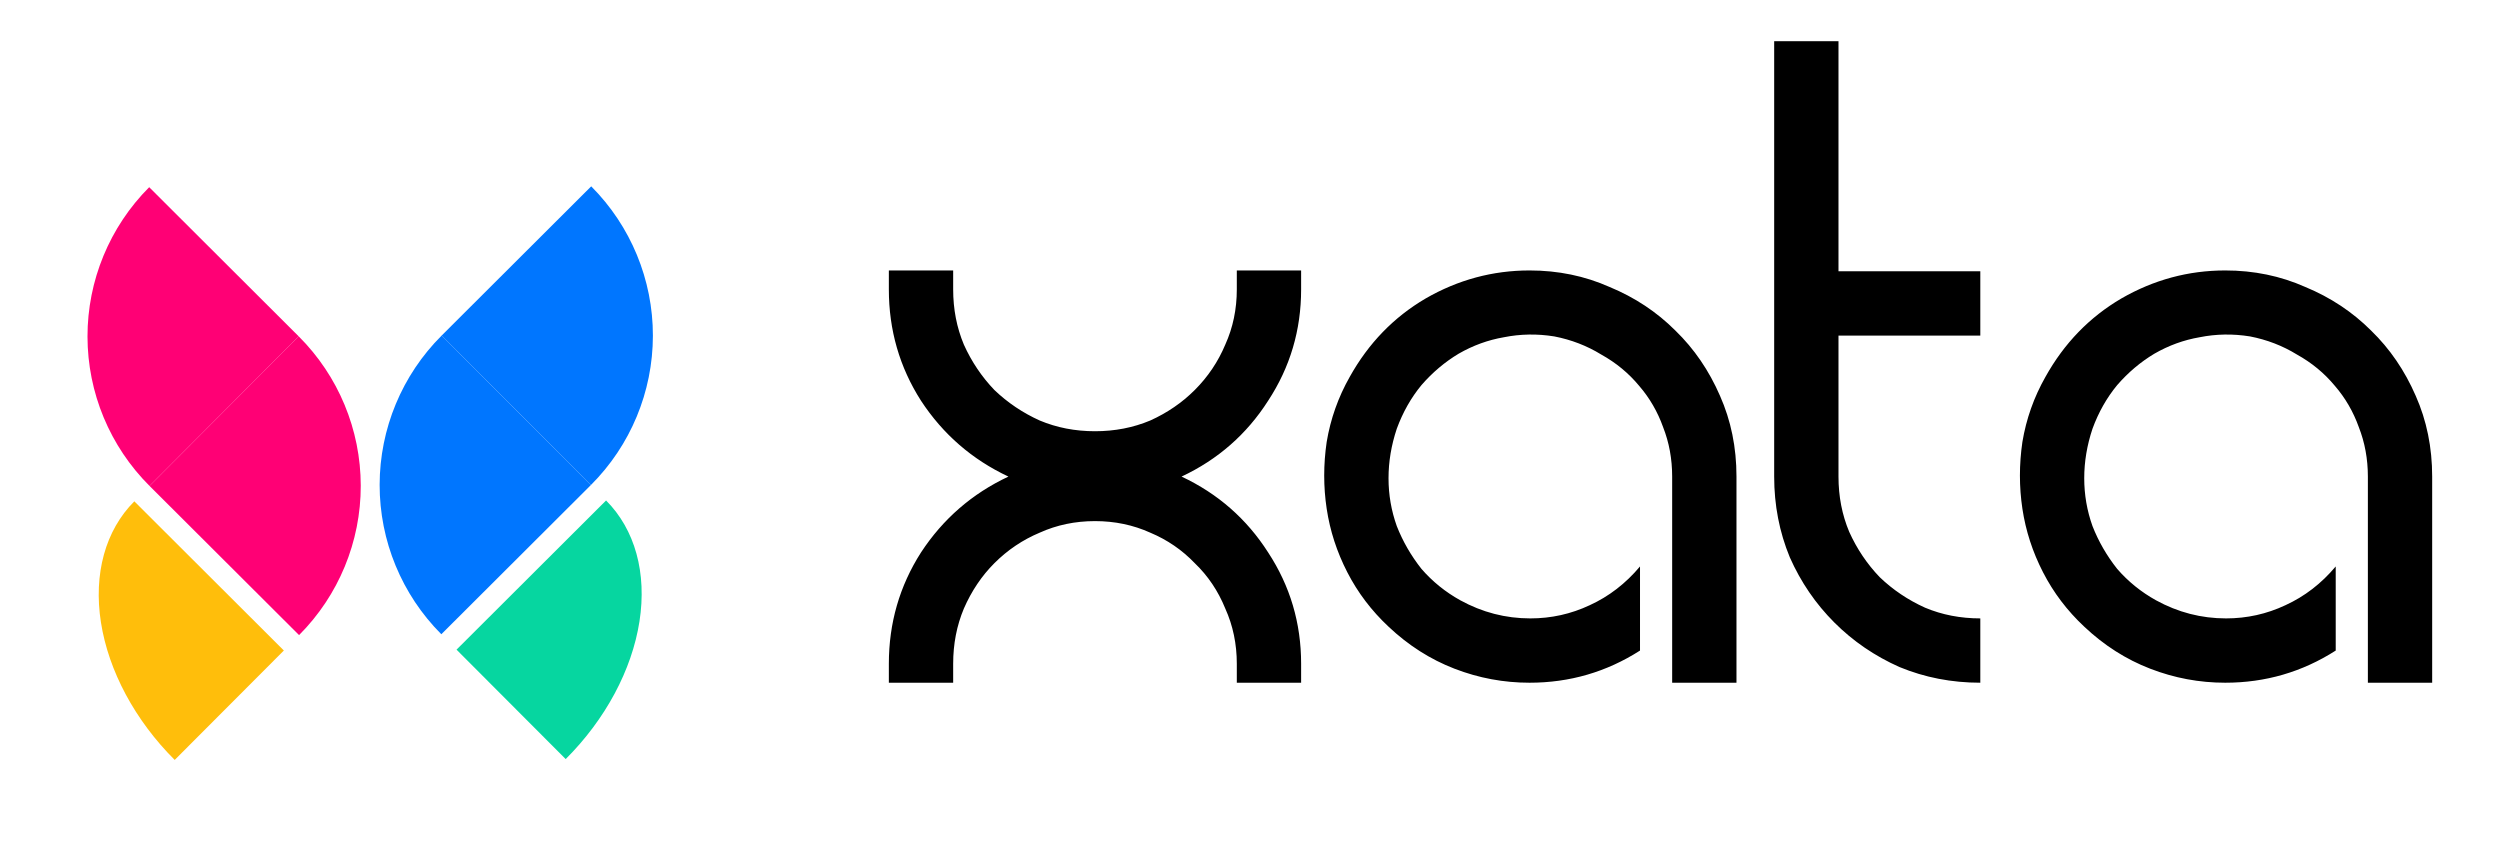
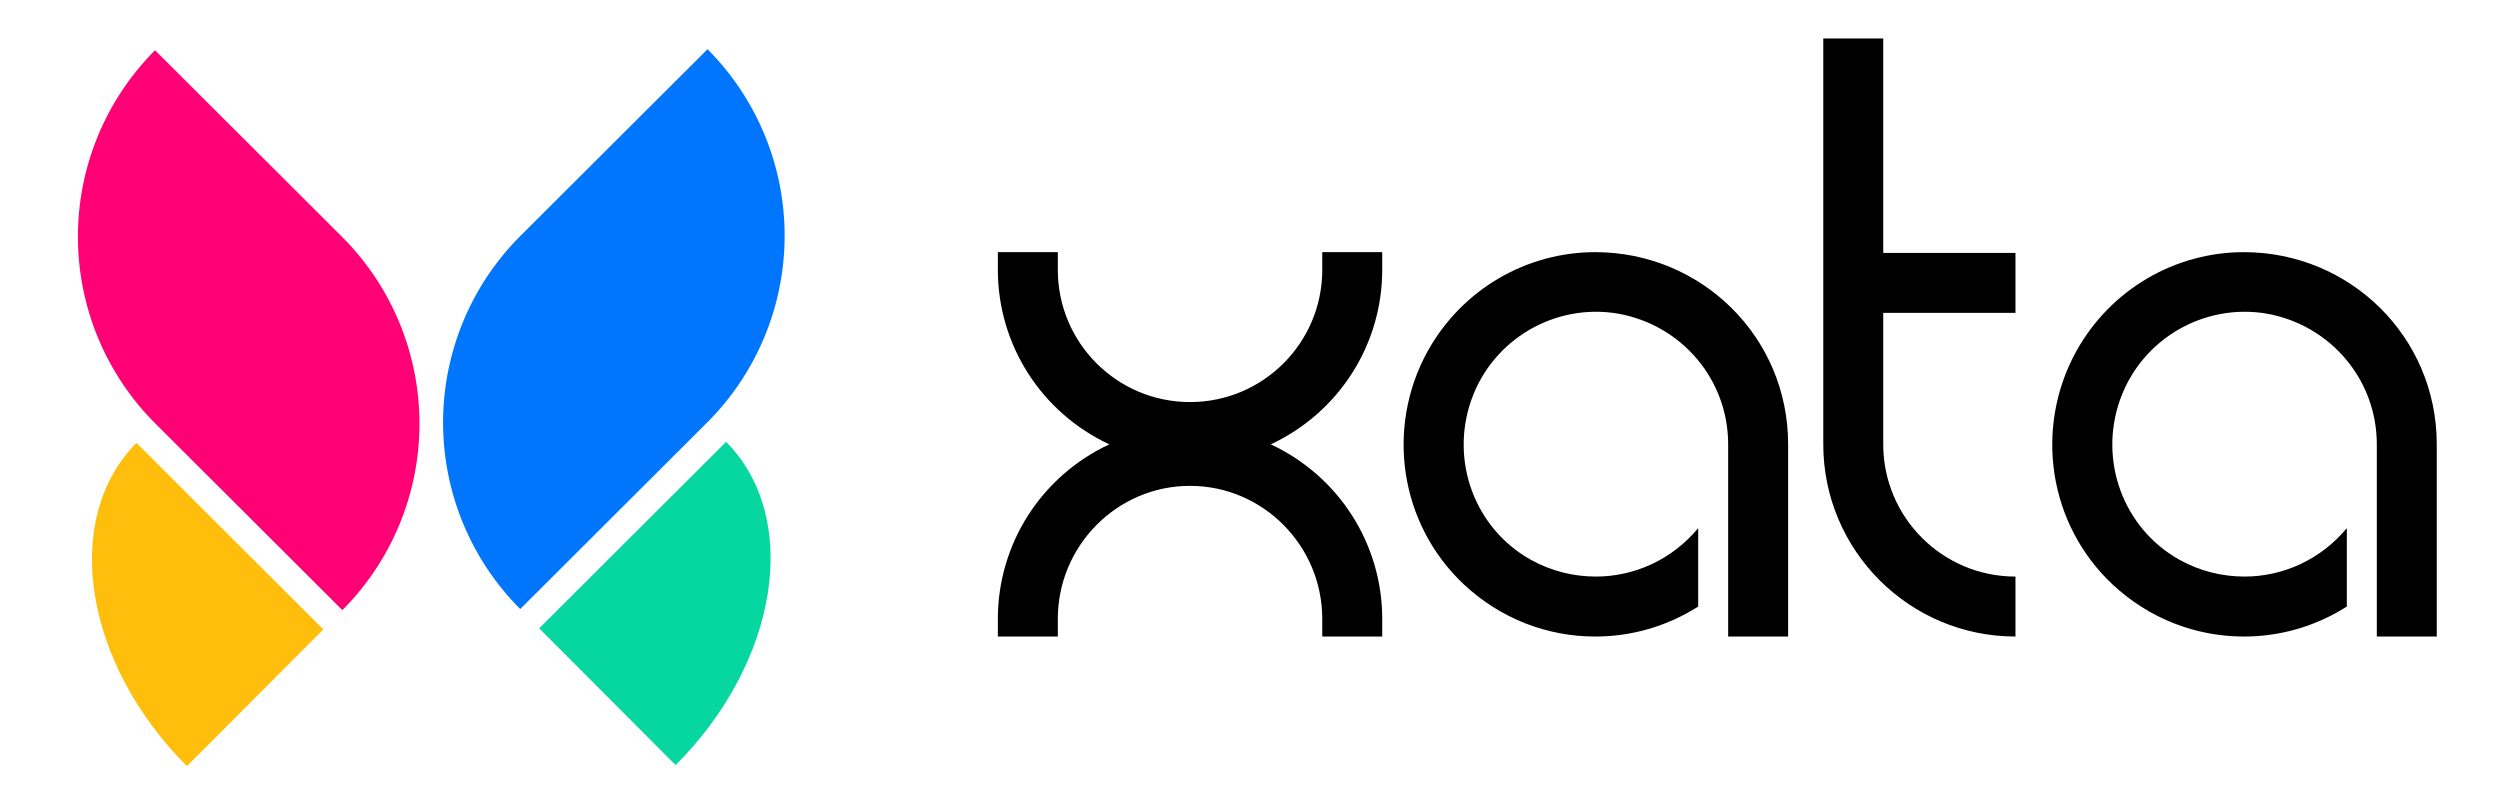
- <svg xmlns="http://www.w3.org/2000/svg" width="1516" height="522" viewBox="0 0 1516 522" fill="none">
-   <path d="M789 164V175.5C789 200.167 782.333 222.667 769 243C756 263.333 738.5 278.667 716.5 289C738.5 299.333 756 314.667 769 335C782.333 355.333 789 377.833 789 402.5V414H750V402.5C750 390.5 747.667 379.333 743 369C738.667 358.333 732.5 349.167 724.5 341.5C716.833 333.5 707.833 327.333 697.5 323C687.167 318.333 676 316 664 316C652 316 640.833 318.333 630.5 323C620.167 327.333 611 333.5 603 341.5C595.333 349.167 589.167 358.333 584.5 369C580.167 379.333 578 390.5 578 402.5V414H539V402.5C539 377.833 545.5 355.333 558.5 335C571.833 314.667 589.5 299.333 611.5 289C589.5 278.667 571.833 263.333 558.5 243C545.5 222.667 539 200.167 539 175.5V164H578V175.5C578 187.5 580.167 198.667 584.5 209C589.167 219.333 595.333 228.5 603 236.5C611 244.167 620.167 250.333 630.5 255C640.833 259.333 652 261.5 664 261.5C676 261.5 687.167 259.333 697.5 255C707.833 250.333 716.833 244.167 724.5 236.5C732.5 228.5 738.667 219.333 743 209C747.667 198.667 750 187.5 750 175.5V164H789ZM1053 414H1014V289C1014 278.333 1012.17 268.333 1008.5 259C1005.17 249.667 1000.33 241.333 994 234C987.667 226.333 980 220 971 215C962.333 209.667 952.833 206 942.5 204C932.167 202.333 922 202.5 912 204.5C902.333 206.167 893.167 209.5 884.5 214.5C876.167 219.5 868.667 225.833 862 233.5C855.667 241.167 850.667 250 847 260C843.667 270 842 280 842 290C842 300 843.667 309.667 847 319C850.667 328.333 855.667 337 862 345C868.667 352.667 876.5 359 885.5 364C898.833 371.333 913 375 928 375C940.667 375 952.667 372.333 964 367C975.667 361.667 985.833 353.833 994.5 343.5V394.5C974.167 407.5 951.833 414 927.5 414C911.833 414 896.667 411.167 882 405.5C867.333 399.833 854 391.333 842 380C831.667 370.333 823.333 359.333 817 347C810.667 334.667 806.5 321.833 804.5 308.5C802.5 295.167 802.5 281.667 804.5 268C806.833 254 811.5 240.833 818.5 228.5C829.833 208.167 845.167 192.333 864.5 181C884.167 169.667 905.167 164 927.5 164C944.833 164 961 167.333 976 174C991.333 180.333 1004.67 189.167 1016 200.5C1027.33 211.5 1036.33 224.667 1043 240C1049.67 255 1053 271.333 1053 289V414ZM1114.86 203.5V289C1114.86 301 1117.02 312.167 1121.36 322.5C1126.02 332.833 1132.19 342 1139.86 350C1147.86 357.667 1157.02 363.833 1167.36 368.5C1177.69 372.833 1188.86 375 1200.86 375V414C1183.52 414 1167.19 410.833 1151.86 404.5C1136.86 397.833 1123.69 388.833 1112.36 377.5C1101.02 366.167 1092.02 353 1085.36 338C1079.02 322.667 1075.86 306.333 1075.86 289V25H1114.86V164.5H1200.86V203.5H1114.86ZM1474.87 414H1435.88V289C1435.88 278.333 1434.04 268.333 1430.38 259C1427.04 249.667 1422.21 241.333 1415.88 234C1409.54 226.333 1401.88 220 1392.88 215C1384.21 209.667 1374.71 206 1364.38 204C1354.04 202.333 1343.88 202.5 1333.88 204.5C1324.21 206.167 1315.04 209.5 1306.38 214.5C1298.04 219.5 1290.54 225.833 1283.88 233.5C1277.54 241.167 1272.54 250 1268.88 260C1265.54 270 1263.88 280 1263.88 290C1263.88 300 1265.54 309.667 1268.88 319C1272.54 328.333 1277.54 337 1283.88 345C1290.54 352.667 1298.38 359 1307.38 364C1320.71 371.333 1334.88 375 1349.88 375C1362.54 375 1374.54 372.333 1385.88 367C1397.54 361.667 1407.71 353.833 1416.38 343.5V394.5C1396.04 407.5 1373.71 414 1349.38 414C1333.71 414 1318.54 411.167 1303.88 405.5C1289.21 399.833 1275.88 391.333 1263.88 380C1253.54 370.333 1245.21 359.333 1238.88 347C1232.54 334.667 1228.38 321.833 1226.38 308.5C1224.38 295.167 1224.38 281.667 1226.38 268C1228.71 254 1233.38 240.833 1240.38 228.5C1251.71 208.167 1267.04 192.333 1286.38 181C1306.04 169.667 1327.04 164 1349.38 164C1366.71 164 1382.88 167.333 1397.88 174C1413.21 180.333 1426.54 189.167 1437.88 200.5C1449.21 211.5 1458.21 224.667 1464.88 240C1471.54 255 1474.87 271.333 1474.87 289V414Z" fill="black" />
-   <path d="M343.033 460.302C367.083 436.308 383.174 406.307 387.767 376.898C392.359 347.489 385.077 321.082 367.522 303.486L276.841 393.955L343.033 460.302Z" fill="#06D6A0" />
-   <path d="M105.942 460.82C81.892 436.826 65.8 406.825 61.208 377.417C56.615 348.008 63.898 321.601 81.453 304.005L172.133 394.474L105.942 460.82Z" fill="#FFBE0B" />
-   <path d="M181.141 203.974C205.191 227.967 218.724 260.532 218.764 294.504C218.804 328.477 205.346 361.073 181.353 385.123L90.672 294.654L181.141 203.974Z" fill="#FF0075" />
-   <path d="M90.681 294.668C66.631 270.674 53.097 238.109 53.057 204.137C53.018 170.165 66.475 137.569 90.469 113.518L181.149 203.987L90.681 294.668Z" fill="#FF0075" />
-   <path d="M267.834 203.455C243.784 227.449 230.25 260.014 230.211 293.986C230.171 327.958 243.628 360.555 267.622 384.605L358.303 294.136L267.834 203.455Z" fill="#0076FF" />
-   <path d="M358.294 294.15C382.344 270.156 395.877 237.591 395.917 203.619C395.957 169.646 382.499 137.05 358.505 113L267.825 203.469L358.294 294.15Z" fill="#0076FF" />
+ <svg xmlns="http://www.w3.org/2000/svg" width="1626" height="522" viewBox="0 0 1626 522" fill="none">
+   <path d="M860 164V175.5C860 223 821.5 261.5 774 261.5C726.5 261.5 688 223 688 175.5V164H649V175.5C649 224.5 677.5 268.5 721.5 289C677.5 309.5 649 353.5 649 402.5V414H688V402.5C688 355 726.5 316 774 316C821.5 316 860 355 860 402.5V414H899V402.5C899 353.5 870.5 309.5 826.5 289C870.5 268.5 899 224.5 899 175.5V164H860ZM1163 289C1163 219 1106.5 164 1037.5 164C993 164 951 188 928.5 228.5C901 278.5 910.5 341 952 380C976 402.5 1006.5 414 1037.5 414C1061 414 1084 407.5 1104.5 394.5V343.5C1087.5 364 1063 375 1038 375C1023.5 375 1009 371.5 995.5 364C959 343.5 943 299.5 957 260C971 220.5 1011.5 197 1052.5 204C1094 211.5 1124 247 1124 289V414H1163V289ZM1310.86 203.5V164.5H1224.86V25H1185.86V289C1185.86 358 1241.86 414 1310.86 414V375C1263.36 375 1224.86 336.5 1224.86 289V203.5H1310.86ZM1584.87 289C1584.87 219 1528.38 164 1459.38 164C1414.88 164 1372.88 188 1350.38 228.5C1322.88 278.5 1332.38 341 1373.88 380C1397.88 402.5 1428.38 414 1459.38 414C1482.88 414 1505.88 407.5 1526.38 394.5V343.5C1509.38 364 1484.88 375 1459.88 375C1445.38 375 1430.88 371.5 1417.38 364C1380.88 343.5 1364.88 299.5 1378.88 260C1392.88 220.5 1433.38 197 1474.38 204C1515.88 211.5 1545.88 247 1545.88 289V414H1584.87V289Z" fill="black" />
+   <path d="M439.428 497.611C471.671 465.443 493.244 425.222 499.401 385.796C505.558 346.369 495.795 310.966 472.26 287.376L350.688 408.663L439.428 497.611Z" fill="#06D6A0" />
+   <path d="M121.572 498.306C89.329 466.138 67.756 425.917 61.599 386.49C55.442 347.064 65.205 311.661 88.74 288.07L210.312 409.358L121.572 498.306Z" fill="#FFBE0B" />
+   <path d="M50.672 154.184C50.725 199.729 68.868 243.387 101.111 275.554L101.114 275.551L222.671 396.823C254.838 364.58 272.879 320.88 272.826 275.335C272.773 229.79 254.629 186.132 222.386 153.964L222.383 153.967L100.827 32.695C68.66 64.938 50.618 108.639 50.672 154.184Z" fill="#FF0075" />
+   <path d="M510.327 153.488C510.274 199.033 492.13 242.692 459.887 274.859L459.884 274.855L338.328 396.127C306.161 363.884 288.119 320.183 288.172 274.638C288.226 229.094 306.369 185.435 338.612 153.268L338.616 153.271L460.172 32C492.339 64.243 510.38 107.943 510.327 153.488Z" fill="#0076FF" />
</svg>
